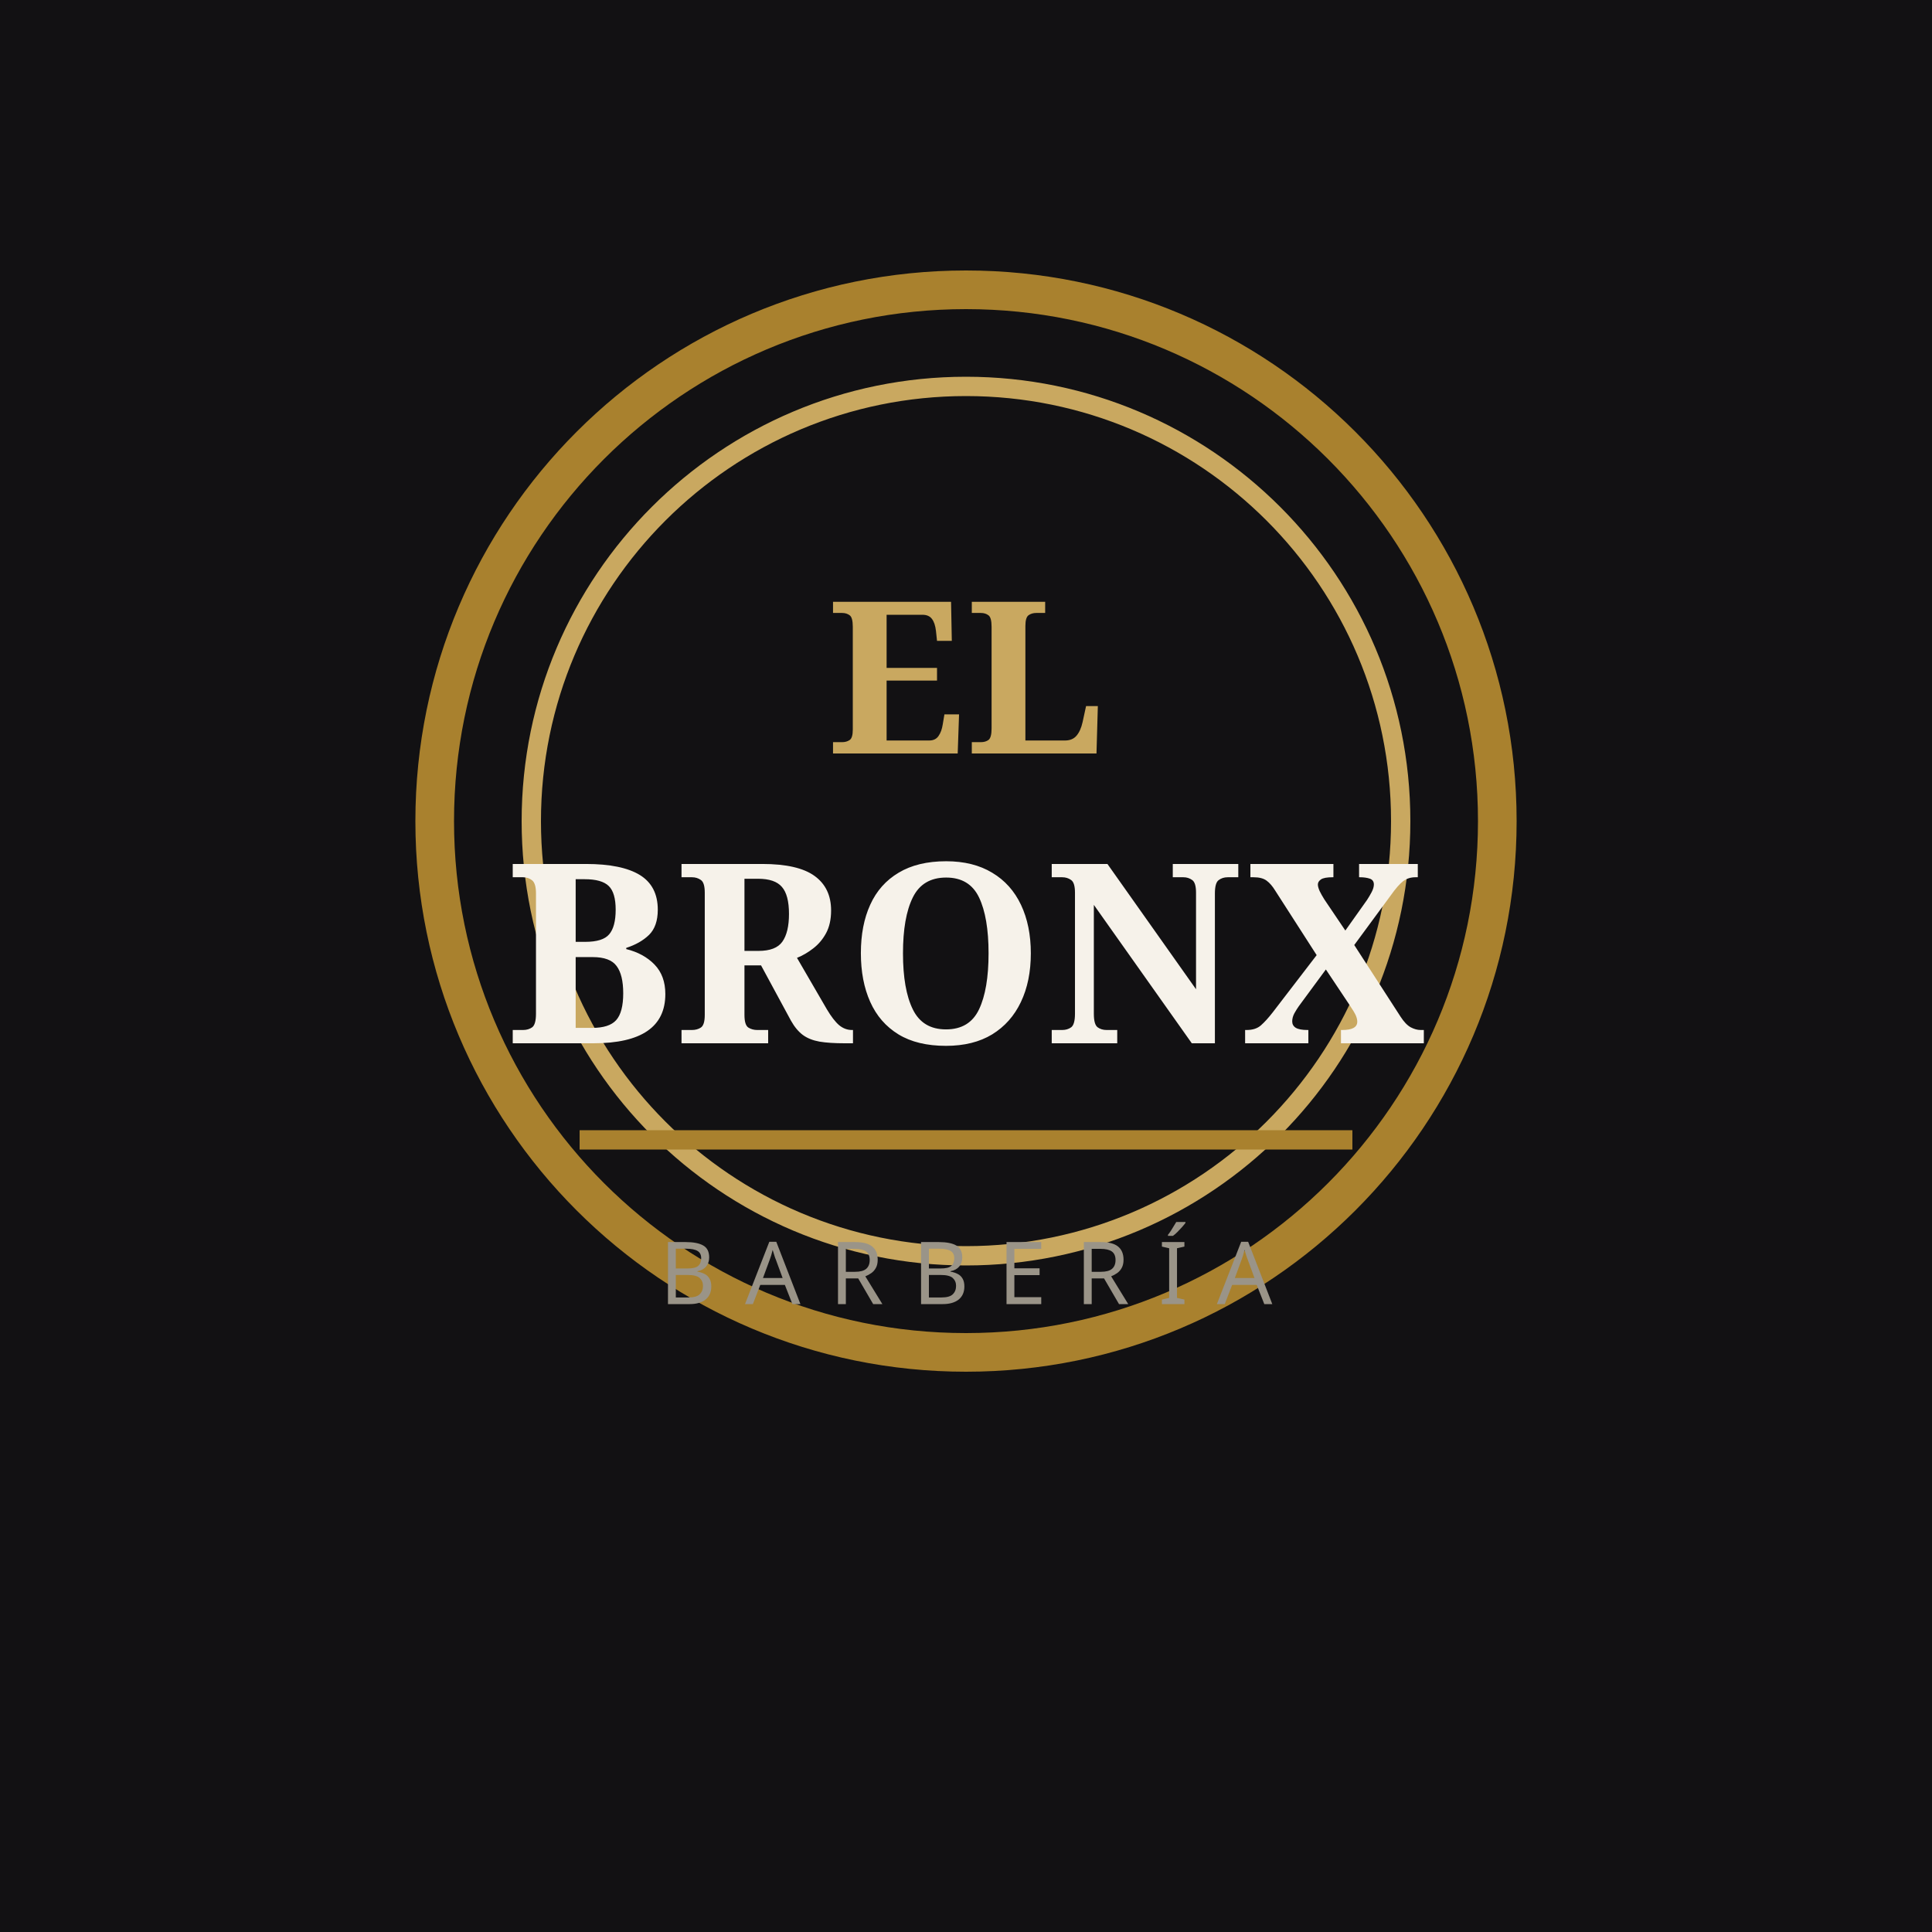
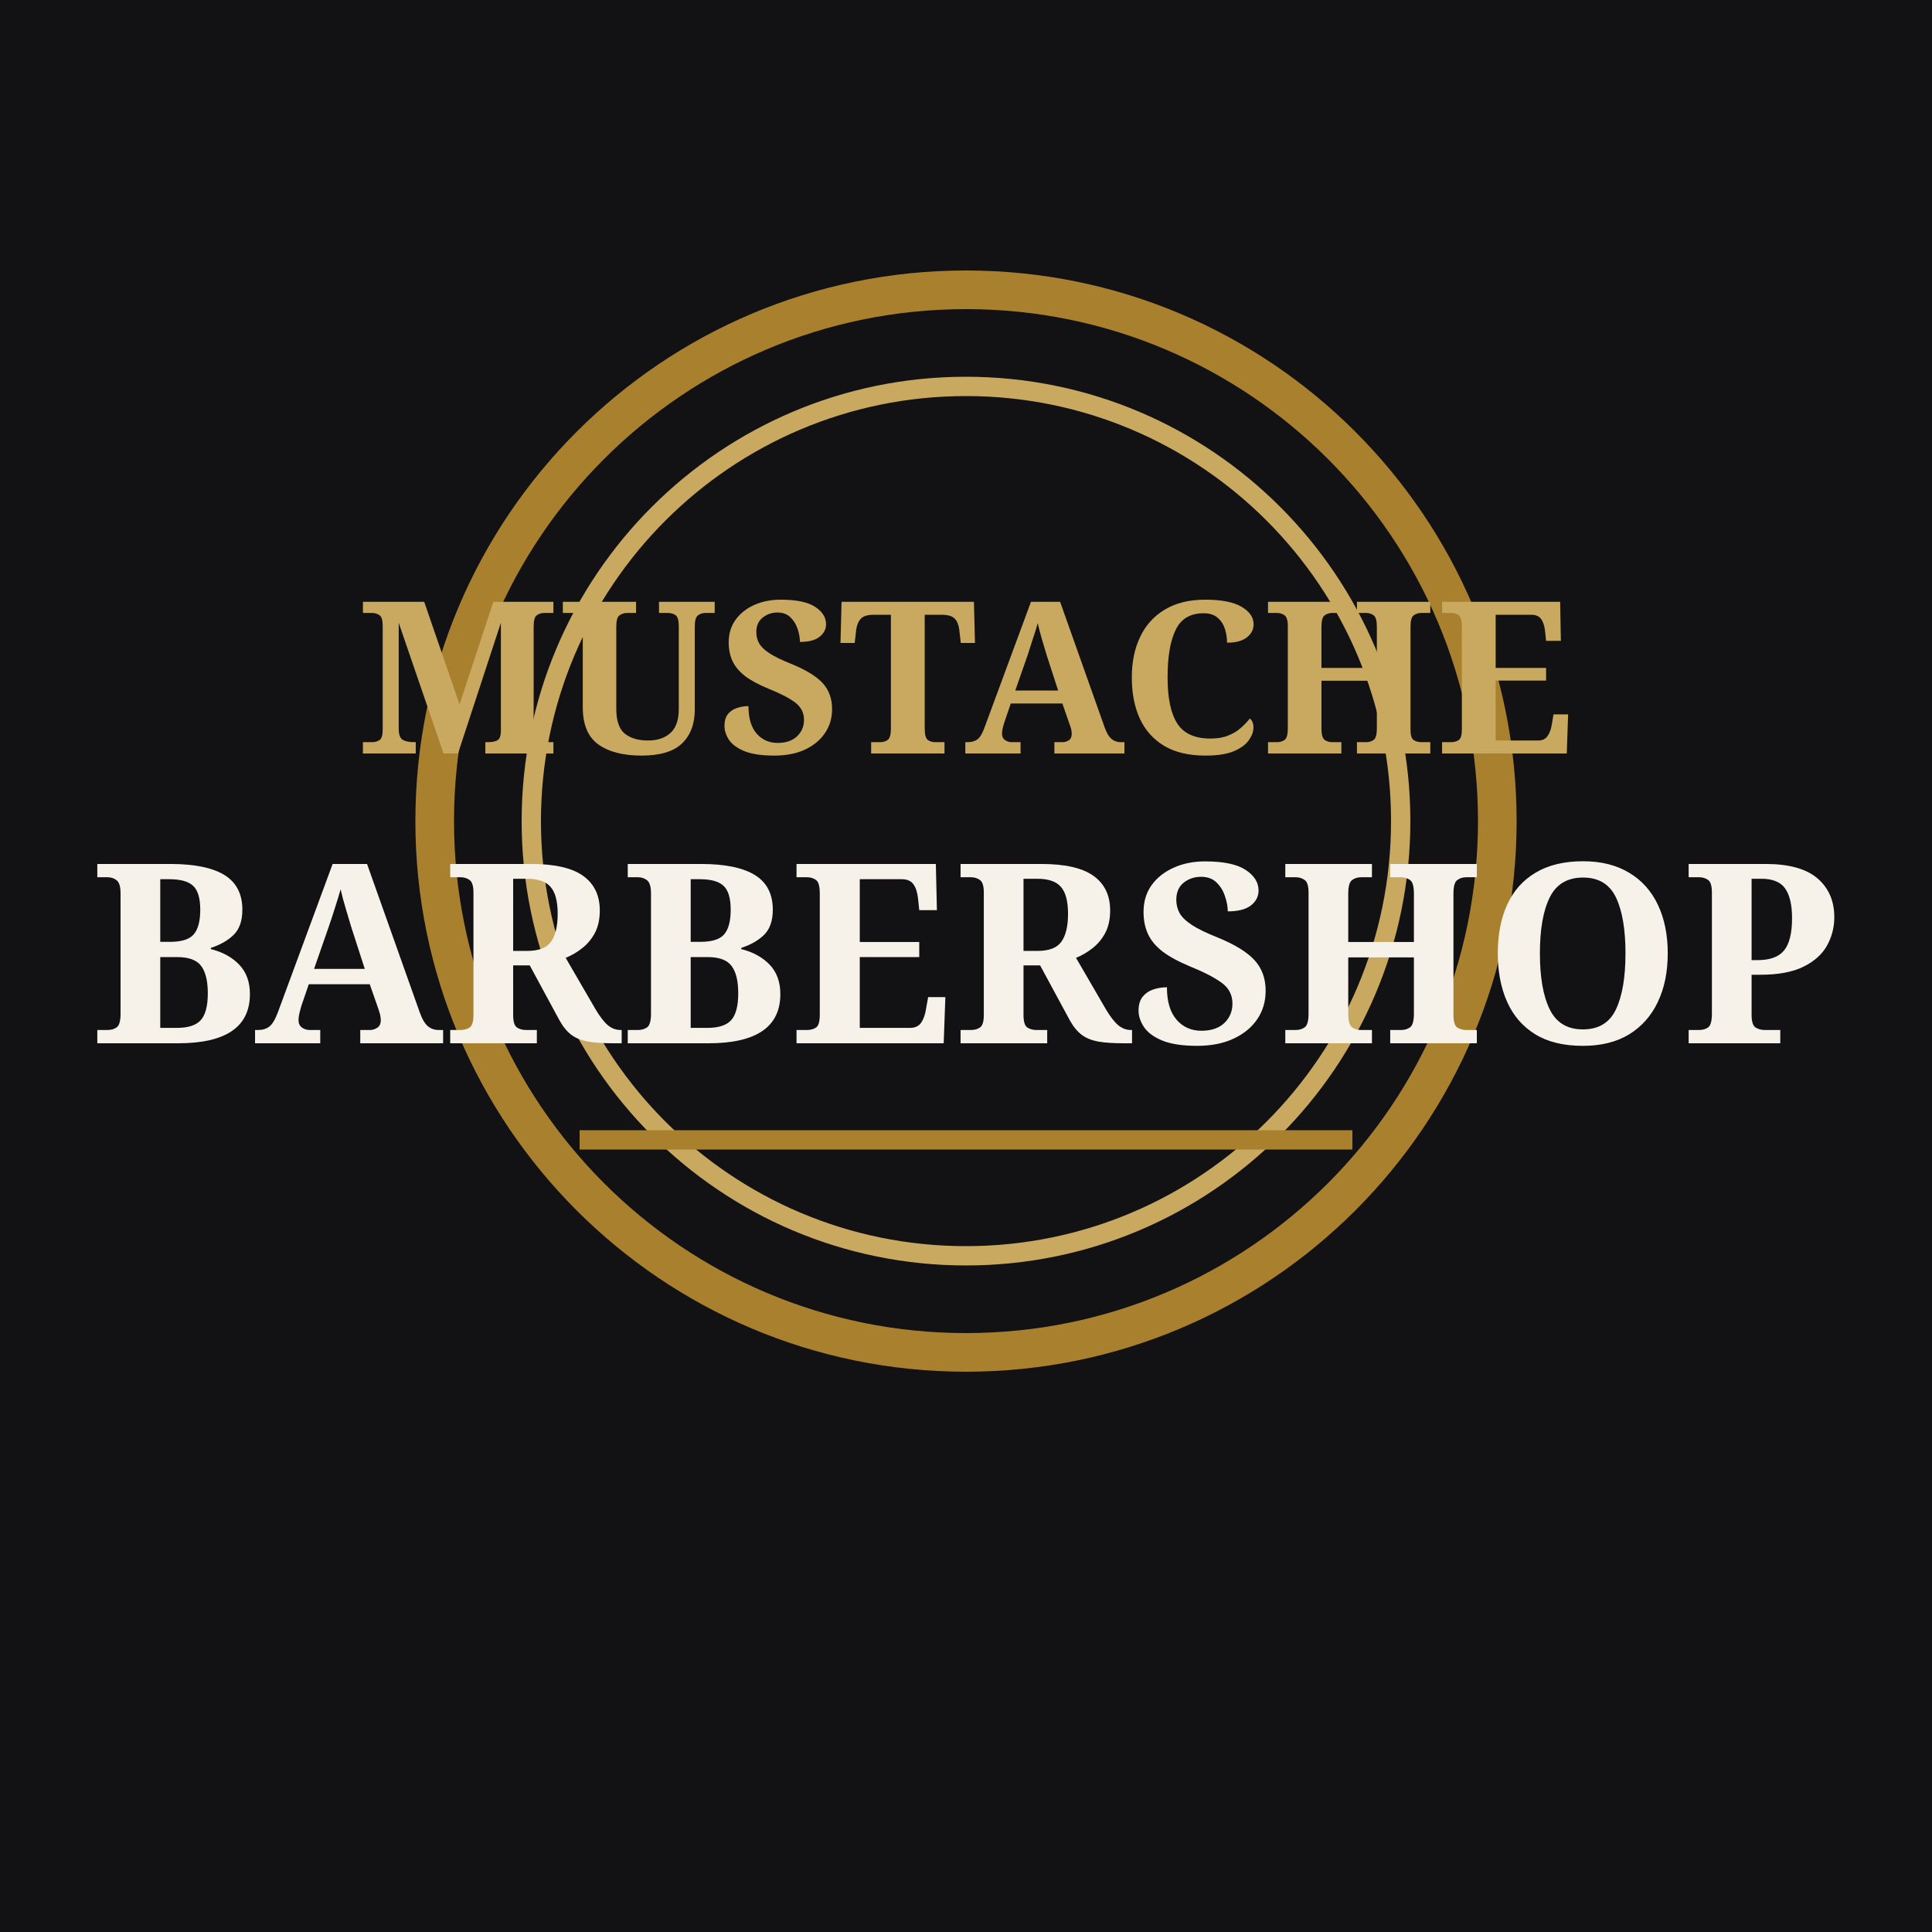
<svg xmlns="http://www.w3.org/2000/svg" viewBox="0 0 200 200" width="200" height="200">
  <rect width="200" height="200" fill="#121113" />
  <circle cx="100" cy="85" r="55" fill="none" stroke="#A9812E" stroke-width="4" />
  <circle cx="100" cy="85" r="45" fill="none" stroke="#C9A860" stroke-width="2" />
-   <text x="100" y="78" text-anchor="middle" fill="#C9A860" font-family="Georgia, serif" font-size="22" font-weight="bold">EL</text>
-   <text x="100" y="108" text-anchor="middle" fill="#F6F2EA" font-family="Georgia, serif" font-size="26" font-weight="bold">BRONX</text>
+   <text x="100" y="78" text-anchor="middle" fill="#C9A860" font-family="Georgia, serif" font-size="22" font-weight="bold">MUSTACHE</text>
+   <text x="100" y="108" text-anchor="middle" fill="#F6F2EA" font-family="Georgia, serif" font-size="26" font-weight="bold">BARBERSHOP</text>
  <line x1="60" y1="118" x2="140" y2="118" stroke="#A9812E" stroke-width="2" />
-   <text x="100" y="135" text-anchor="middle" fill="#9A9488" font-family="sans-serif" font-size="9" letter-spacing="3">BARBERÍA</text>
+   <text x="100" y="135" text-anchor="middle" fill="#9A9488" font-family="sans-serif" font-size="9" letter-spacing="3" />
</svg>
